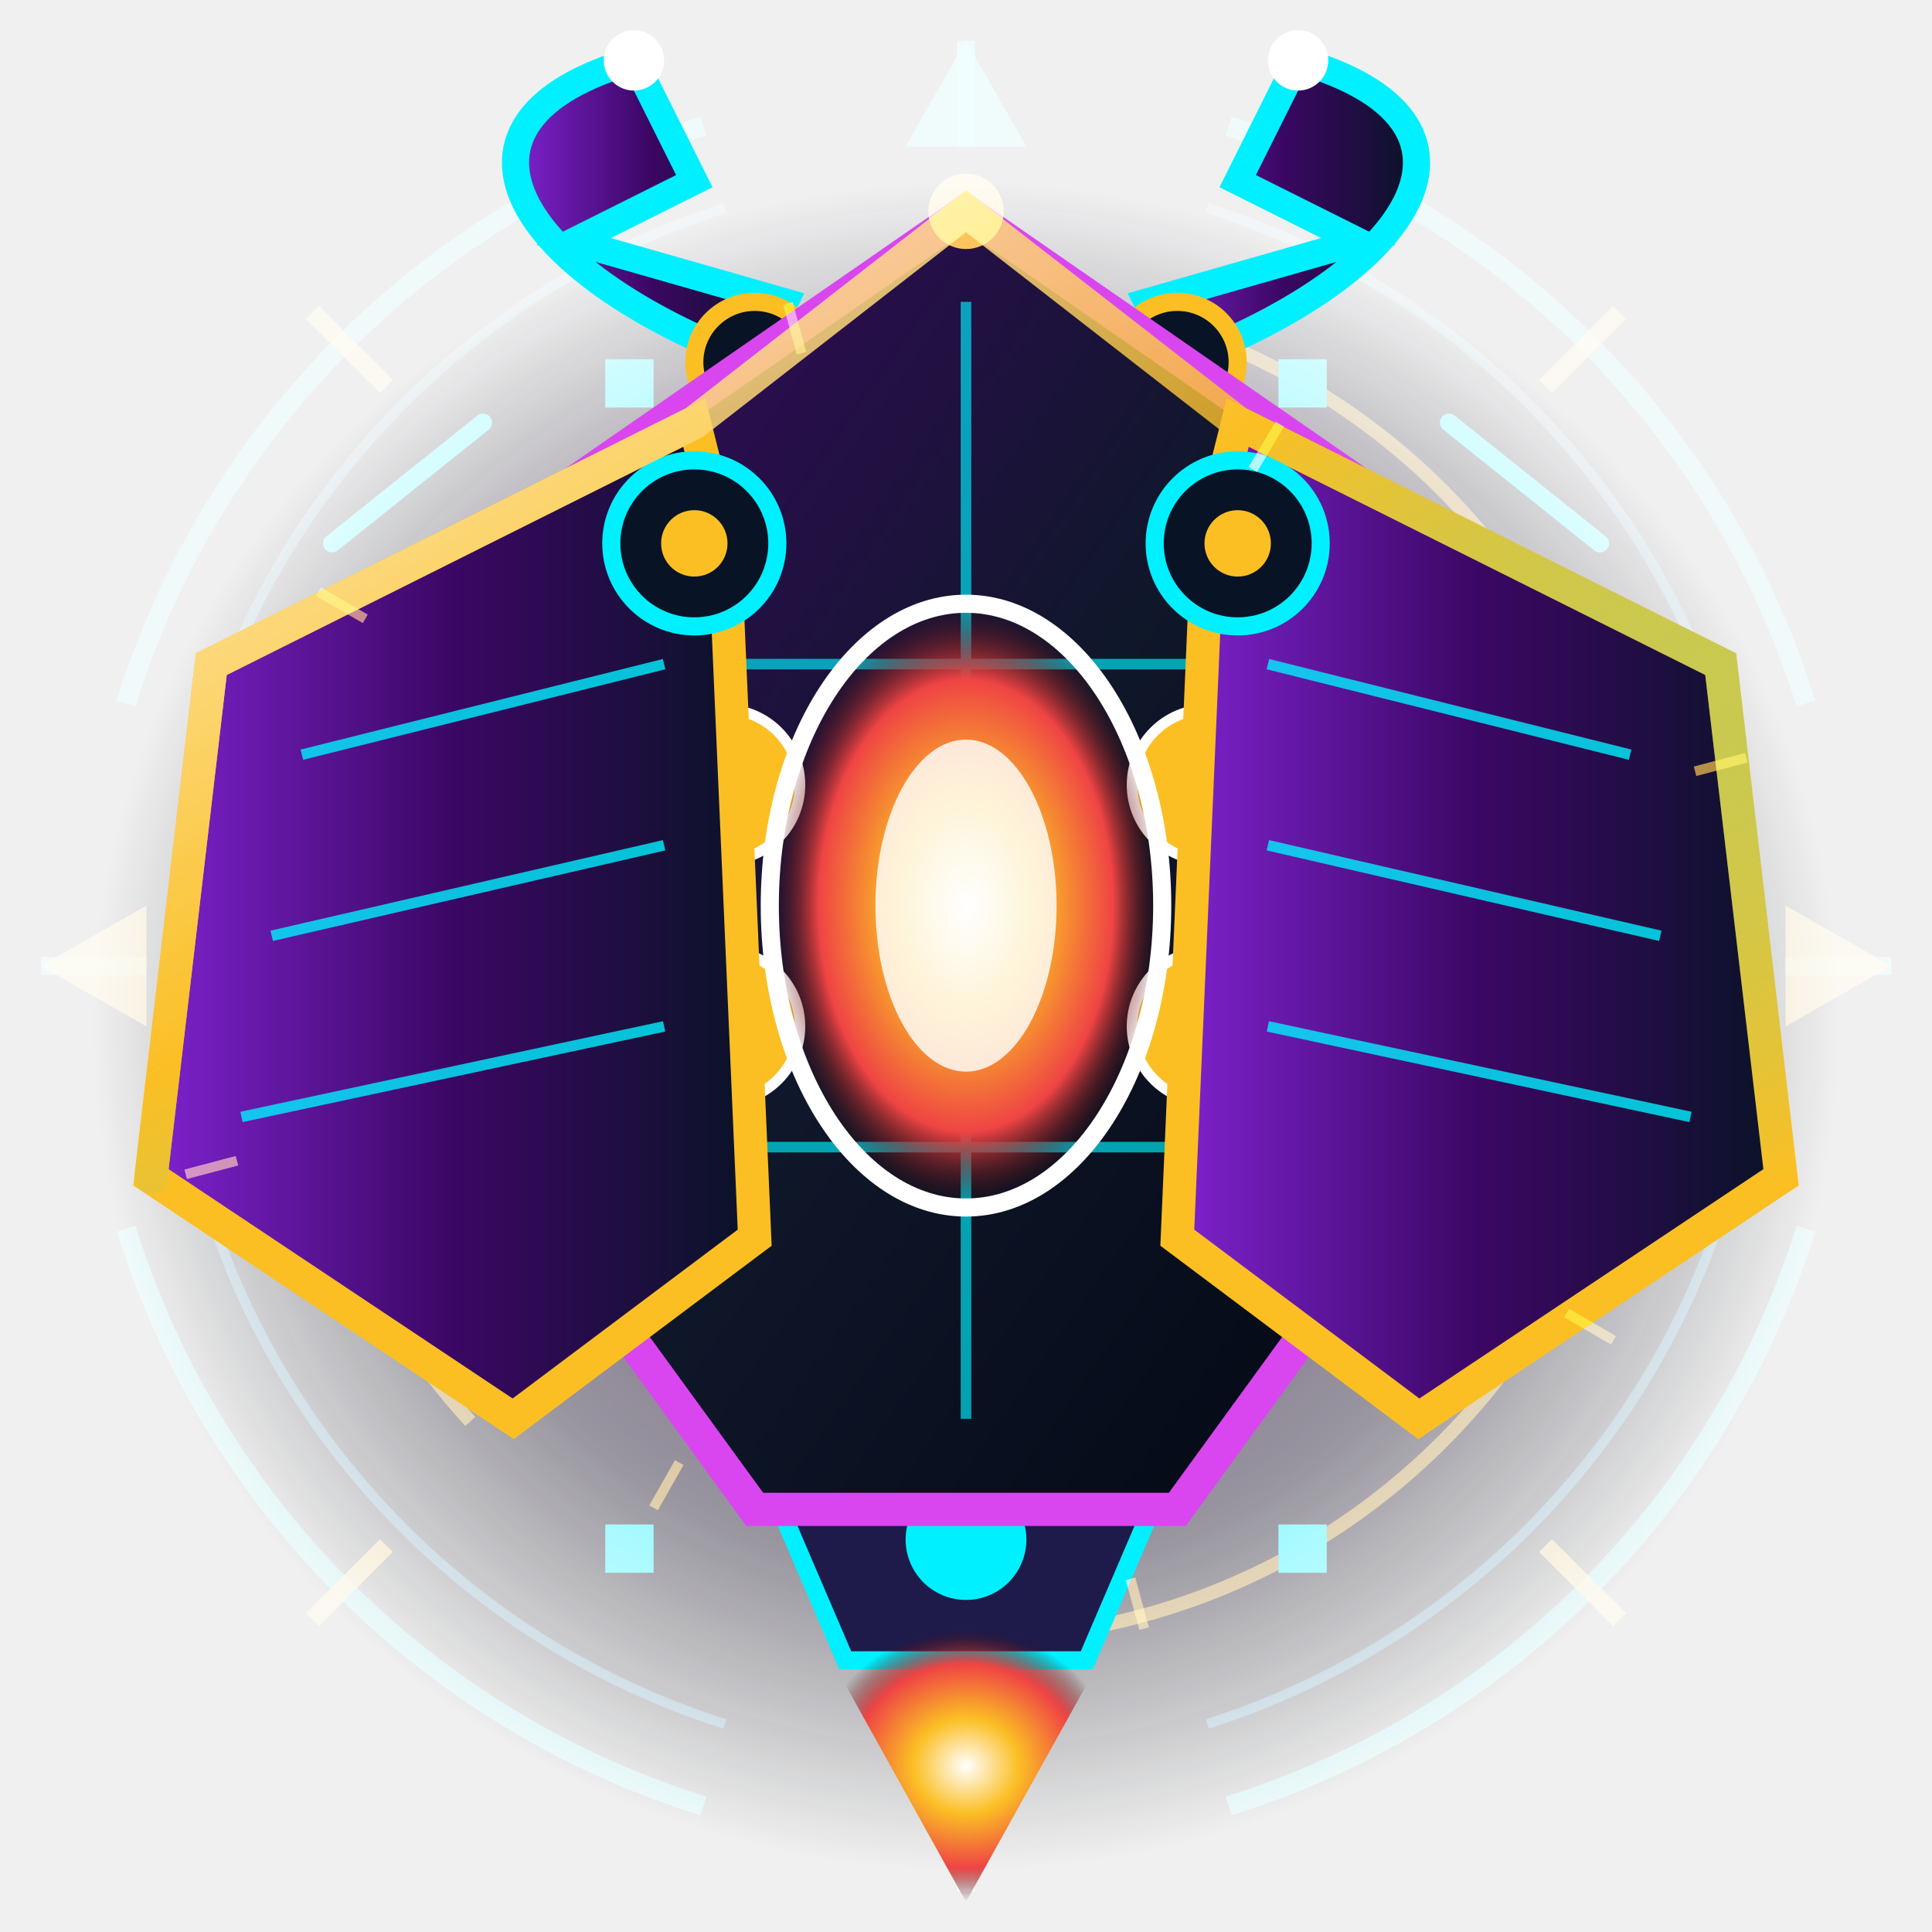
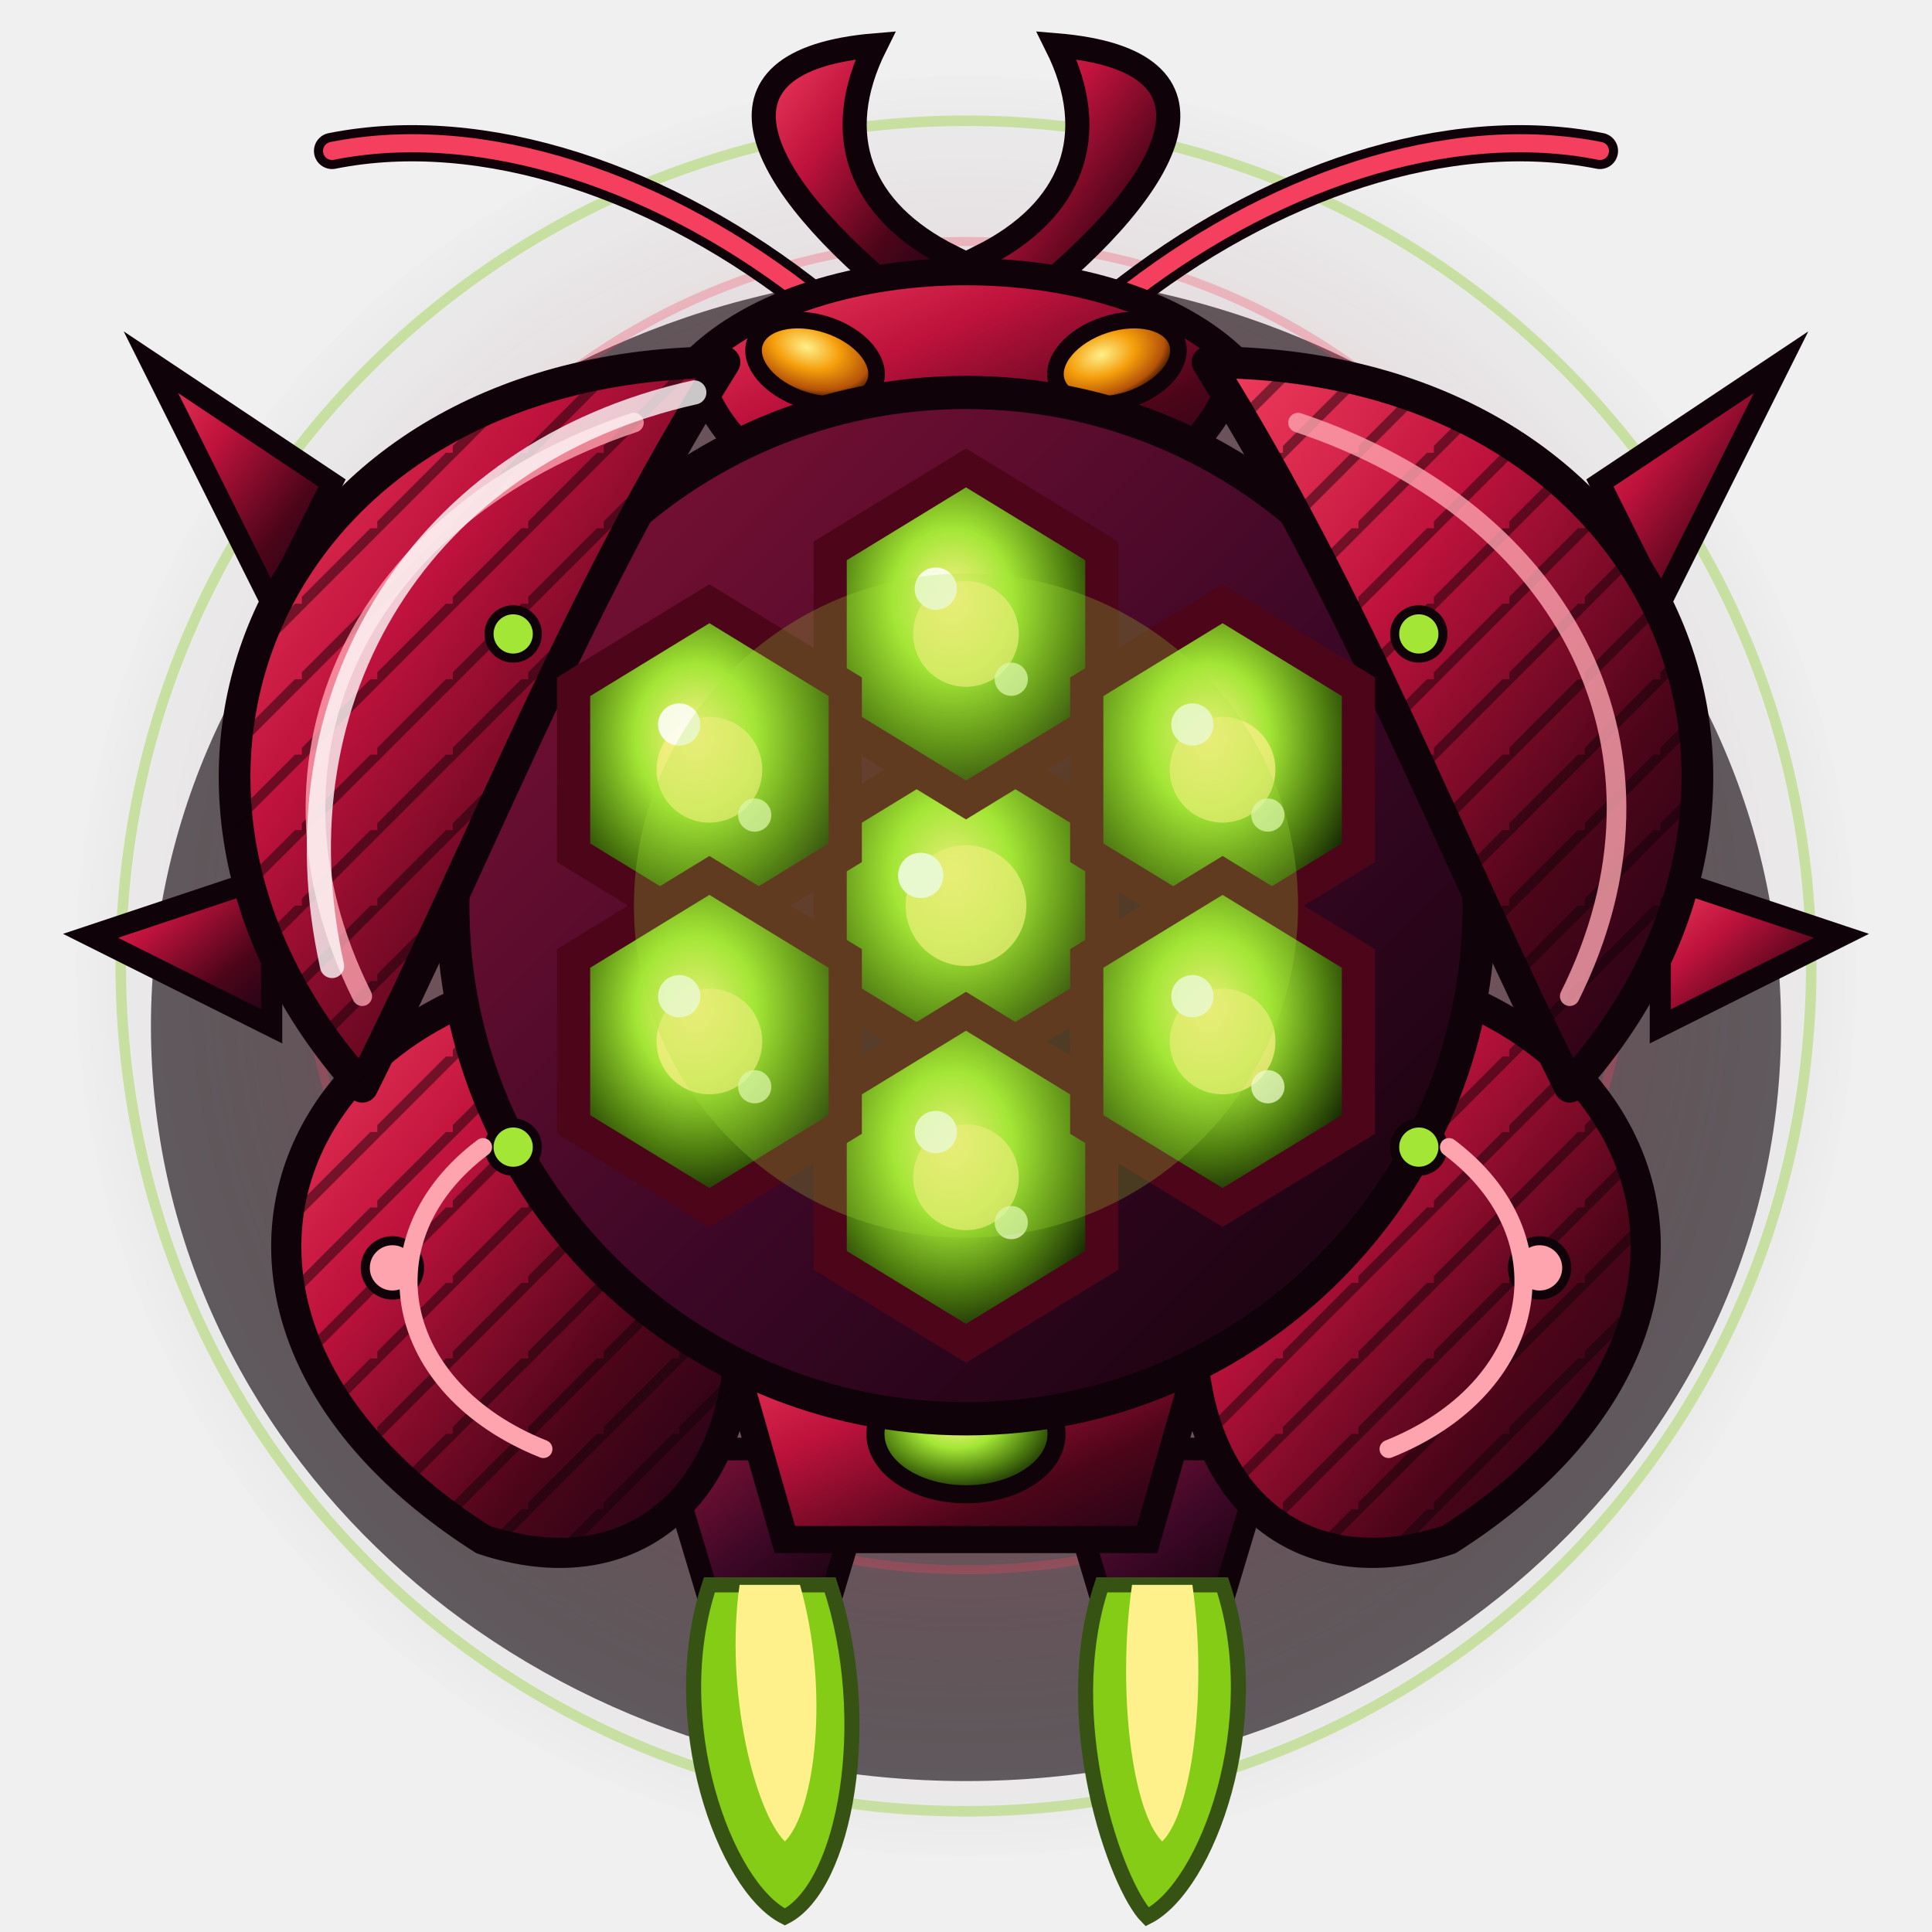
- <svg xmlns="http://www.w3.org/2000/svg" viewBox="0 0 128 128" fill="none" data-rig-id="enemy-carrier-rig" data-root-anchor="64,64" data-has-aura="true">
+ <svg xmlns="http://www.w3.org/2000/svg" viewBox="0 0 128 128" width="128" height="128">
  <defs>
-     <radialGradient id="ec-cast-shadow" cx="50%" cy="50%" r="50%">
-       <stop offset="0%" stop-color="#020617" stop-opacity="0.8" />
-       <stop offset="65%" stop-color="#030712" stop-opacity="0.4" />
-       <stop offset="100%" stop-color="#030712" stop-opacity="0" />
+     <linearGradient id="ecr-chitin" x1="0%" y1="0%" x2="100%" y2="100%">
+       <stop offset="0%" stop-color="#f43f5e" />
+       <stop offset="35%" stop-color="#be123c" />
+       <stop offset="70%" stop-color="#4c0519" />
+       <stop offset="100%" stop-color="#1a0315" />
+     </linearGradient>
+     <linearGradient id="ecr-chitin-dark" x1="0%" y1="0%" x2="100%" y2="100%">
+       <stop offset="0%" stop-color="#881337" />
+       <stop offset="55%" stop-color="#3b0726" />
+       <stop offset="100%" stop-color="#0f0208" />
+     </linearGradient>
+     <radialGradient id="ecr-honeycomb-cell" cx="45%" cy="40%" r="58%">
+       <stop offset="0%" stop-color="#fef08a" />
+       <stop offset="38%" stop-color="#a3e635" />
+       <stop offset="75%" stop-color="#4d7c0f" />
+       <stop offset="100%" stop-color="#1a2e05" />
    </radialGradient>
-     <radialGradient id="ec-aura-field" cx="50%" cy="50%" r="50%">
-       <stop offset="0%" stop-color="#fbbf24" stop-opacity="0.28" />
-       <stop offset="55%" stop-color="#d946ef" stop-opacity="0.14" />
-       <stop offset="100%" stop-color="#030712" stop-opacity="0" />
+     <radialGradient id="ecr-amber-eye" cx="40%" cy="35%" r="60%">
+       <stop offset="0%" stop-color="#fef08a" />
+       <stop offset="45%" stop-color="#f59e0b" />
+       <stop offset="85%" stop-color="#b45309" />
+       <stop offset="100%" stop-color="#451a03" />
    </radialGradient>
-     <linearGradient id="ec-keel-dark" x1="0%" y1="0%" x2="100%" y2="100%">
-       <stop offset="0%" stop-color="#3b0764" />
-       <stop offset="50%" stop-color="#0f172a" />
-       <stop offset="100%" stop-color="#030712" />
-     </linearGradient>
-     <linearGradient id="ec-carapace-shell" x1="0%" y1="0%" x2="100%" y2="0%">
-       <stop offset="0%" stop-color="#7e22ce" />
-       <stop offset="50%" stop-color="#3b0764" />
-       <stop offset="100%" stop-color="#091326" />
-     </linearGradient>
-     <radialGradient id="ec-bio-sac" cx="50%" cy="50%" r="50%">
-       <stop offset="0%" stop-color="#ffffff" />
-       <stop offset="35%" stop-color="#fbbf24" />
-       <stop offset="75%" stop-color="#ef4444" />
-       <stop offset="100%" stop-color="#450a0a" stop-opacity="0" />
+     <radialGradient id="ecr-aura" cx="50%" cy="50%" r="50%">
+       <stop offset="0%" stop-color="#a3e635" stop-opacity="0.32" />
+       <stop offset="60%" stop-color="#be123c" stop-opacity="0.14" />
+       <stop offset="100%" stop-color="#0f0208" stop-opacity="0" />
    </radialGradient>
-     <linearGradient id="ec-rim-light" x1="0%" y1="0%" x2="100%" y2="100%">
-       <stop offset="0%" stop-color="#ffffff" stop-opacity="0.95" />
-       <stop offset="45%" stop-color="#fbbf24" stop-opacity="0.8" />
-       <stop offset="100%" stop-color="#00f0ff" stop-opacity="0" />
-     </linearGradient>
+     <pattern id="ecr-manga-hatch" width="5" height="5" patternUnits="userSpaceOnUse">
+       <path d="M 0 5 L 5 0 M -1 1 L 1 -1" stroke="#0f0208" stroke-width="0.65" opacity="0.48" />
+     </pattern>
  </defs>
-   <g id="part-shadow-cast" data-pivot="64,68" data-parent="root" data-z-index="1" data-blend="multiply" style="mix-blend-mode: multiply">
-     <ellipse cx="64" cy="68" rx="58" ry="56" fill="url(#ec-cast-shadow)" />
+   <g id="part-shadow-cast" data-pivot="64 68" data-parent="root" data-z-index="1" data-blend="multiply">
+     <ellipse cx="64" cy="68" rx="54" ry="50" fill="#090106" opacity="0.62" />
  </g>
-   <g id="part-aura-ring-outer" data-pivot="64,64" data-parent="root" data-z-index="4" data-blend="screen" data-motion="spin-cw" style="mix-blend-mode: screen">
-     <circle cx="64" cy="64" r="62" fill="url(#ec-aura-field)" />
-     <path fill="none" stroke="#00f0ff" stroke-width="1.3" stroke-opacity="0.72" d="M119.45,82.02 A58.3,58.3 0 0,1 82.02,119.45 M45.98,119.45 A58.3,58.3 0 0,1 8.55,82.02 M8.55,45.98 A58.3,58.3 0 0,1 45.98,8.55 M82.02,8.55 A58.3,58.3 0 0,1 119.45,45.98" stroke-linecap="square" />
-     <path fill="none" stroke="#38bdf8" stroke-width="0.65" stroke-opacity="0.52" d="M114.12,80.29 A52.7,52.7 0 0,1 80.29,114.12 M47.71,114.12 A52.7,52.7 0 0,1 13.88,80.29 M13.88,47.71 A52.7,52.7 0 0,1 47.71,13.88 M80.29,13.88 A52.7,52.7 0 0,1 114.12,47.71" stroke-linecap="square" />
-     <line x1="118.3" y1="64" x2="125.3" y2="64" stroke="#00f0ff" stroke-width="1.2" stroke-opacity="0.82" />
-     <line x1="102.4" y1="102.4" x2="107.3" y2="107.3" stroke="#fbbf24" stroke-width="1.2" stroke-opacity="0.82" />
-     <line x1="64" y1="118.3" x2="64" y2="125.3" stroke="#00f0ff" stroke-width="1.2" stroke-opacity="0.82" />
-     <line x1="25.6" y1="102.4" x2="20.7" y2="107.3" stroke="#fbbf24" stroke-width="1.2" stroke-opacity="0.82" />
-     <line x1="9.7" y1="64" x2="2.7" y2="64" stroke="#00f0ff" stroke-width="1.2" stroke-opacity="0.82" />
-     <line x1="25.6" y1="25.6" x2="20.7" y2="20.7" stroke="#fbbf24" stroke-width="1.2" stroke-opacity="0.82" />
-     <line x1="64" y1="9.7" x2="64" y2="2.7" stroke="#00f0ff" stroke-width="1.2" stroke-opacity="0.82" />
-     <line x1="102.4" y1="25.6" x2="107.3" y2="20.7" stroke="#fbbf24" stroke-width="1.2" stroke-opacity="0.82" />
-     <polygon points="64,2.7 68,9.7 60,9.7" fill="#00f0ff" fill-opacity="0.82" />
-     <polygon points="64,125.3 68,118.3 60,118.3" fill="#00f0ff" fill-opacity="0.82" />
-     <polygon points="2.7,64 9.7,68 9.7,60" fill="#fbbf24" fill-opacity="0.82" />
-     <polygon points="125.3,64 118.3,68 118.3,60" fill="#fbbf24" fill-opacity="0.82" />
+   <g id="part-aura-ring-outer" data-pivot="64 64" data-parent="root" data-z-index="4" data-blend="screen">
+     <circle cx="64" cy="64" r="59" fill="url(#ecr-aura)" />
+     <circle cx="64" cy="64" r="56" fill="none" stroke="#84cc16" stroke-width="0.7" opacity="0.35" />
  </g>
-   <g id="part-aura-ring-inner" data-pivot="64,64" data-parent="root" data-z-index="5" data-blend="screen" data-motion="spin-ccw" style="mix-blend-mode: screen">
-     <path fill="none" stroke="#fbbf24" stroke-width="0.9" stroke-opacity="0.68" d="M106.42,77.78 A44.6,44.6 0 0,1 67.11,108.49 M30.86,93.84 A44.6,44.6 0 0,1 23.91,44.45 M54.73,20.37 A44.6,44.6 0 0,1 100.98,39.06" stroke-linecap="square" />
-     <rect x="107" y="62.4" width="3.2" height="3.2" fill="#00f0ff" />
-     <rect x="84.7" y="101" width="3.2" height="3.2" fill="#00f0ff" />
-     <rect x="40.1" y="101" width="3.2" height="3.2" fill="#00f0ff" />
-     <rect x="17.8" y="62.4" width="3.2" height="3.2" fill="#00f0ff" />
-     <rect x="40.1" y="23.8" width="3.2" height="3.2" fill="#00f0ff" />
-     <rect x="84.7" y="23.8" width="3.2" height="3.2" fill="#00f0ff" />
+   <g id="part-aura-ring-inner" data-pivot="64 64" data-parent="root" data-z-index="5" data-blend="screen">
+     <circle cx="64" cy="60" r="44" fill="none" stroke="#f43f5e" stroke-width="0.6" opacity="0.28" />
  </g>
-   <g id="part-bio-plasma-vent" data-pivot="64,102" data-parent="part-mother-keel" data-z-index="12" data-blend="normal" data-motion="pulse-vent">
-     <path d="M50 96 L78 96 L72 110 L56 110 Z" fill="#1e1b4b" stroke="#00f0ff" stroke-width="1.2" />
-     <polygon points="54,108 64,126 74,108" fill="url(#ec-bio-sac)" />
-     <circle cx="64" cy="102" r="4" fill="#00f0ff" />
+   <g id="part-bio-plasma-vent" data-pivot="64 102" data-parent="part-mother-keel" data-z-index="12" data-blend="normal">
+     <path d="M 44 96 L 58 96 L 55 106 L 47 106 Z" fill="url(#ecr-chitin-dark)" stroke="#0f0208" stroke-width="1.5" />
+     <path d="M 70 96 L 84 96 L 81 106 L 73 106 Z" fill="url(#ecr-chitin-dark)" stroke="#0f0208" stroke-width="1.5" />
+     <path d="M 47 105 C 44 114, 48 125, 52 127 C 56 125, 58 114, 55 105 Z" fill="#84cc16" stroke="#365314" stroke-width="1" />
+     <path d="M 49 105 C 48 112, 50 120, 52 122 C 54 120, 55 112, 53 105 Z" fill="#fef08a" />
+     <path d="M 73 105 C 70 114, 74 125, 76 127 C 80 125, 84 114, 81 105 Z" fill="#84cc16" stroke="#365314" stroke-width="1" />
+     <path d="M 75 105 C 74 112, 75 120, 77 122 C 79 120, 80 112, 79 105 Z" fill="#fef08a" />
  </g>
-   <g id="part-aux-stabilizer-1" data-pivot="83.8,83.8" data-parent="root" data-z-index="17" data-blend="normal">
-     <circle cx="83.8" cy="83.8" r="3.5" fill="#091326" stroke="#00f0ff" stroke-width="1.2" />
-     <path d="M79.8 83.8 L83.8 77.8 L87.8 83.8 L83.8 89.8 Z" fill="#0f172a" stroke="#38bdf8" stroke-width="0.85" />
+   <g id="part-aux-stabilizer-1" data-pivot="83.8 83.8" data-parent="root" data-z-index="17" data-blend="normal">
+     <path d="M 88 64 C 110 66, 118 88, 96 102 C 84 106, 76 96, 80 80 Z" fill="url(#ecr-chitin)" stroke="#0f0208" stroke-width="2" stroke-linejoin="round" />
+     <path d="M 88 64 C 110 66, 118 88, 96 102 C 84 106, 76 96, 80 80 Z" fill="url(#ecr-manga-hatch)" />
  </g>
-   <g id="part-aux-stabilizer-2" data-pivot="64,92" data-parent="root" data-z-index="18" data-blend="normal">
-     <circle cx="64" cy="92" r="3.5" fill="#091326" stroke="#00f0ff" stroke-width="1.2" />
-     <path d="M60 92 L64 86 L68 92 L64 98 Z" fill="#0f172a" stroke="#38bdf8" stroke-width="0.85" />
+   <g id="part-aux-stabilizer-2" data-pivot="64 92" data-parent="root" data-z-index="18" data-blend="normal">
+     <path d="M 48 88 L 80 88 L 76 102 L 52 102 Z" fill="url(#ecr-chitin)" stroke="#0f0208" stroke-width="1.8" />
+     <ellipse cx="64" cy="95" rx="6" ry="4" fill="url(#ecr-honeycomb-cell)" stroke="#0f0208" stroke-width="1.2" />
  </g>
-   <g id="part-feeler-right" data-pivot="78,24" data-parent="part-mother-keel" data-z-index="18" data-blend="normal" data-motion="sway-right">
-     <path d="M78 24 C94 18 100 8 86 4 L82 12 L90 16 L76 20 Z" fill="url(#ec-carapace-shell)" stroke="#00f0ff" stroke-width="1.8" />
-     <circle cx="78" cy="24" r="4" fill="#091326" stroke="#fbbf24" stroke-width="1.2" />
+   <g id="part-feeler-right" data-pivot="78 24" data-parent="part-mother-keel" data-z-index="18" data-blend="normal">
+     <path d="M 74 20 C 84 12, 96 8, 106 10" fill="none" stroke="#0f0208" stroke-width="2.4" stroke-linecap="round" />
+     <path d="M 74 20 C 84 12, 96 8, 106 10" fill="none" stroke="#f43f5e" stroke-width="1.2" stroke-linecap="round" />
+     <path d="M 68 20 C 78 12, 82 4, 70 3 C 73 9, 71 14, 65 17 Z" fill="url(#ecr-chitin)" stroke="#0f0208" stroke-width="1.6" />
  </g>
-   <g id="part-feeler-left" data-pivot="50,24" data-parent="part-mother-keel" data-z-index="18" data-blend="normal" data-motion="sway-left">
-     <path d="M50 24 C34 18 28 8 42 4 L46 12 L38 16 L52 20 Z" fill="url(#ec-carapace-shell)" stroke="#00f0ff" stroke-width="1.8" />
-     <circle cx="50" cy="24" r="4" fill="#091326" stroke="#fbbf24" stroke-width="1.2" />
+   <g id="part-feeler-left" data-pivot="50 24" data-parent="part-mother-keel" data-z-index="18" data-blend="normal">
+     <path d="M 54 20 C 44 12, 32 8, 22 10" fill="none" stroke="#0f0208" stroke-width="2.4" stroke-linecap="round" />
+     <path d="M 54 20 C 44 12, 32 8, 22 10" fill="none" stroke="#f43f5e" stroke-width="1.2" stroke-linecap="round" />
+     <path d="M 60 20 C 50 12, 46 4, 58 3 C 55 9, 57 14, 63 17 Z" fill="url(#ecr-chitin)" stroke="#0f0208" stroke-width="1.6" />
  </g>
-   <g id="part-aux-stabilizer-3" data-pivot="44.2,83.8" data-parent="root" data-z-index="19" data-blend="normal">
-     <circle cx="44.2" cy="83.8" r="3.5" fill="#091326" stroke="#00f0ff" stroke-width="1.2" />
-     <path d="M40.2 83.8 L44.2 77.8 L48.2 83.8 L44.2 89.8 Z" fill="#0f172a" stroke="#38bdf8" stroke-width="0.85" />
+   <g id="part-aux-stabilizer-3" data-pivot="44.2 83.8" data-parent="root" data-z-index="19" data-blend="normal">
+     <path d="M 40 64 C 18 66, 10 88, 32 102 C 44 106, 52 96, 48 80 Z" fill="url(#ecr-chitin)" stroke="#0f0208" stroke-width="2" stroke-linejoin="round" />
+     <path d="M 40 64 C 18 66, 10 88, 32 102 C 44 106, 52 96, 48 80 Z" fill="url(#ecr-manga-hatch)" />
  </g>
-   <g id="part-aux-stabilizer-4" data-pivot="36,64" data-parent="root" data-z-index="20" data-blend="normal">
-     <circle cx="36" cy="64" r="3.5" fill="#091326" stroke="#00f0ff" stroke-width="1.2" />
-     <path d="M32 64 L36 58 L40 64 L36 70 Z" fill="#0f172a" stroke="#38bdf8" stroke-width="0.85" />
+   <g id="part-aux-stabilizer-4" data-pivot="36 64" data-parent="root" data-z-index="20" data-blend="normal">
+     <polygon points="18,58 6,62 18,68" fill="url(#ecr-chitin)" stroke="#0f0208" stroke-width="1.4" />
  </g>
-   <g id="part-aux-stabilizer-5" data-pivot="44.2,44.2" data-parent="root" data-z-index="21" data-blend="normal">
-     <circle cx="44.2" cy="44.2" r="3.5" fill="#091326" stroke="#00f0ff" stroke-width="1.2" />
-     <path d="M40.2 44.2 L44.2 38.2 L48.2 44.2 L44.2 50.2 Z" fill="#0f172a" stroke="#38bdf8" stroke-width="0.85" />
+   <g id="part-aux-stabilizer-5" data-pivot="44.2 44.2" data-parent="root" data-z-index="21" data-blend="normal">
+     <polygon points="22,32 10,24 18,40" fill="url(#ecr-chitin)" stroke="#0f0208" stroke-width="1.4" />
  </g>
-   <g id="part-aux-stabilizer-6" data-pivot="64,36" data-parent="root" data-z-index="22" data-blend="normal">
-     <circle cx="64" cy="36" r="3.5" fill="#091326" stroke="#00f0ff" stroke-width="1.2" />
-     <path d="M60 36 L64 30 L68 36 L64 42 Z" fill="#0f172a" stroke="#38bdf8" stroke-width="0.85" />
+   <g id="part-aux-stabilizer-6" data-pivot="64 36" data-parent="root" data-z-index="22" data-blend="normal">
+     <path d="M 46 24 C 54 16, 74 16, 82 24 C 80 32, 72 34, 64 34 C 56 34, 48 32, 46 24 Z" fill="url(#ecr-chitin)" stroke="#0f0208" stroke-width="1.8" />
+     <ellipse cx="54" cy="24" rx="4.2" ry="2.6" transform="rotate(18 54 24)" fill="url(#ecr-amber-eye)" stroke="#0f0208" stroke-width="1.1" />
+     <ellipse cx="74" cy="24" rx="4.2" ry="2.6" transform="rotate(-18 74 24)" fill="url(#ecr-amber-eye)" stroke="#0f0208" stroke-width="1.1" />
  </g>
-   <g id="part-aux-stabilizer-7" data-pivot="83.8,44.2" data-parent="root" data-z-index="23" data-blend="normal">
-     <circle cx="83.8" cy="44.2" r="3.5" fill="#091326" stroke="#00f0ff" stroke-width="1.2" />
-     <path d="M79.8 44.2 L83.8 38.2 L87.8 44.2 L83.8 50.2 Z" fill="#0f172a" stroke="#38bdf8" stroke-width="0.85" />
+   <g id="part-aux-stabilizer-7" data-pivot="83.8 44.2" data-parent="root" data-z-index="23" data-blend="normal">
+     <polygon points="106,32 118,24 110,40" fill="url(#ecr-chitin)" stroke="#0f0208" stroke-width="1.4" />
  </g>
-   <g id="part-aux-stabilizer-8" data-pivot="92,64" data-parent="root" data-z-index="24" data-blend="normal">
-     <circle cx="92" cy="64" r="3.5" fill="#091326" stroke="#00f0ff" stroke-width="1.2" />
-     <path d="M88 64 L92 58 L96 64 L92 70 Z" fill="#0f172a" stroke="#38bdf8" stroke-width="0.85" />
+   <g id="part-aux-stabilizer-8" data-pivot="92 64" data-parent="root" data-z-index="24" data-blend="normal">
+     <polygon points="110,58 122,62 110,68" fill="url(#ecr-chitin)" stroke="#0f0208" stroke-width="1.4" />
  </g>
-   <g id="part-mother-keel" data-pivot="64,64" data-parent="root" data-z-index="24" data-blend="normal">
-     <polygon points="64,14 90,32 94,78 78,100 50,100 34,78 38,32" fill="url(#ec-keel-dark)" stroke="#d946ef" stroke-width="2.2" stroke-linejoin="miter" stroke-miterlimit="3" />
-     <circle cx="48" cy="52" r="5" fill="#fbbf24" stroke="#ffffff" stroke-width="0.7" />
-     <circle cx="48" cy="68" r="5" fill="#fbbf24" stroke="#ffffff" stroke-width="0.7" />
-     <circle cx="80" cy="52" r="5" fill="#fbbf24" stroke="#ffffff" stroke-width="0.7" />
-     <circle cx="80" cy="68" r="5" fill="#fbbf24" stroke="#ffffff" stroke-width="0.7" />
-     <path d="M64 20 L64 94 M42 44 L86 44 M42 76 L86 76" stroke="#00f0ff" stroke-width="0.7" stroke-opacity="0.65" />
+   <g id="part-mother-keel" data-pivot="64 64" data-parent="root" data-z-index="24" data-blend="normal">
+     <circle cx="64" cy="60" r="34" fill="url(#ecr-chitin-dark)" stroke="#0f0208" stroke-width="2.2" />
  </g>
-   <g id="part-brood-shell-R" data-pivot="82,36" data-parent="part-mother-keel" data-z-index="32" data-blend="normal" data-motion="open-hatch-right">
-     <path d="M82 28 L114 44 L118 78 L94 94 L78 82 L80 36 Z" fill="url(#ec-carapace-shell)" stroke="#fbbf24" stroke-width="2.2" stroke-linejoin="miter" stroke-miterlimit="3" />
-     <path d="M108 50 L84 44 M110 62 L84 56 M112 74 L84 68" stroke="#00f0ff" stroke-width="0.7" stroke-opacity="0.8" />
-     <circle cx="82" cy="36" r="5.5" fill="#091326" stroke="#00f0ff" stroke-width="1.2" />
-     <circle cx="82" cy="36" r="2.2" fill="#fbbf24" />
+   <g id="part-brood-shell-L" data-pivot="46 36" data-parent="part-mother-keel" data-z-index="32" data-blend="normal">
+     <path d="M 48 24 C 18 24, 6 52, 24 72 C 32 56, 38 40, 48 24 Z" fill="url(#ecr-chitin)" stroke="#0f0208" stroke-width="2.1" stroke-linejoin="round" />
+     <path d="M 48 24 C 18 24, 6 52, 24 72 C 32 56, 38 40, 48 24 Z" fill="url(#ecr-manga-hatch)" />
+     <path d="M 42 28 C 24 34, 16 50, 24 66" fill="none" stroke="#fda4af" stroke-width="1.3" stroke-linecap="round" opacity="0.8" />
  </g>
-   <g id="part-brood-shell-L" data-pivot="46,36" data-parent="part-mother-keel" data-z-index="32" data-blend="normal" data-motion="open-hatch-left">
-     <path d="M46 28 L14 44 L10 78 L34 94 L50 82 L48 36 Z" fill="url(#ec-carapace-shell)" stroke="#fbbf24" stroke-width="2.2" stroke-linejoin="miter" stroke-miterlimit="3" />
-     <path d="M20 50 L44 44 M18 62 L44 56 M16 74 L44 68" stroke="#00f0ff" stroke-width="0.7" stroke-opacity="0.8" />
-     <circle cx="46" cy="36" r="5.5" fill="#091326" stroke="#00f0ff" stroke-width="1.2" />
-     <circle cx="46" cy="36" r="2.2" fill="#fbbf24" />
+   <g id="part-brood-shell-R" data-pivot="82 36" data-parent="part-mother-keel" data-z-index="32" data-blend="normal">
+     <path d="M 80 24 C 110 24, 122 52, 104 72 C 96 56, 90 40, 80 24 Z" fill="url(#ecr-chitin)" stroke="#0f0208" stroke-width="2.1" stroke-linejoin="round" />
+     <path d="M 80 24 C 110 24, 122 52, 104 72 C 96 56, 90 40, 80 24 Z" fill="url(#ecr-manga-hatch)" />
+     <path d="M 86 28 C 104 34, 112 50, 104 66" fill="none" stroke="#fda4af" stroke-width="1.3" stroke-linecap="round" opacity="0.8" />
  </g>
-   <g id="part-bio-pulse-chamber" data-pivot="64,60" data-parent="part-mother-keel" data-z-index="40" data-blend="normal" data-motion="pulse-core">
-     <ellipse cx="64" cy="60" rx="13" ry="20" fill="url(#ec-bio-sac)" stroke="#ffffff" stroke-width="1.2" />
-     <ellipse cx="64" cy="60" rx="6" ry="11" fill="#ffffff" fill-opacity="0.82" />
+   <g id="part-bio-pulse-chamber" data-pivot="64 60" data-parent="part-mother-keel" data-z-index="40" data-blend="normal">
+     <polygon points="64,49 73,54.5 73,65.5 64,71 55,65.5 55,54.5" fill="url(#ecr-honeycomb-cell)" stroke="#4c0519" stroke-width="2.2" />
+     <circle cx="64" cy="60" r="4" fill="#fef08a" opacity="0.75" />
+     <circle cx="61" cy="58" r="1.5" fill="#ffffff" />
+     <polygon points="64,31 73,36.5 73,47.5 64,53 55,47.5 55,36.5" fill="url(#ecr-honeycomb-cell)" stroke="#4c0519" stroke-width="2.2" />
+     <circle cx="64" cy="42" r="3.5" fill="#fef08a" opacity="0.7" />
+     <polygon points="64,67 73,72.5 73,83.5 64,89 55,83.5 55,72.5" fill="url(#ecr-honeycomb-cell)" stroke="#4c0519" stroke-width="2.2" />
+     <circle cx="64" cy="78" r="3.5" fill="#fef08a" opacity="0.7" />
+     <polygon points="47,40 56,45.5 56,56.5 47,62 38,56.5 38,45.5" fill="url(#ecr-honeycomb-cell)" stroke="#4c0519" stroke-width="2.2" />
+     <circle cx="47" cy="51" r="3.5" fill="#fef08a" opacity="0.7" />
+     <polygon points="47,58 56,63.5 56,74.5 47,80 38,74.5 38,63.5" fill="url(#ecr-honeycomb-cell)" stroke="#4c0519" stroke-width="2.2" />
+     <circle cx="47" cy="69" r="3.5" fill="#fef08a" opacity="0.7" />
+     <polygon points="81,40 90,45.5 90,56.5 81,62 72,56.5 72,45.5" fill="url(#ecr-honeycomb-cell)" stroke="#4c0519" stroke-width="2.2" />
+     <circle cx="81" cy="51" r="3.5" fill="#fef08a" opacity="0.7" />
+     <polygon points="81,58 90,63.5 90,74.5 81,80 72,74.5 72,63.5" fill="url(#ecr-honeycomb-cell)" stroke="#4c0519" stroke-width="2.2" />
+     <circle cx="81" cy="69" r="3.5" fill="#fef08a" opacity="0.7" />
+     <circle cx="62" cy="39" r="1.4" fill="#ffffff" opacity="0.85" />
+     <circle cx="67" cy="45" r="1.1" fill="#ecfccb" opacity="0.75" />
+     <circle cx="62" cy="75" r="1.4" fill="#ffffff" opacity="0.85" />
+     <circle cx="67" cy="81" r="1.1" fill="#ecfccb" opacity="0.75" />
+     <circle cx="45" cy="48" r="1.4" fill="#ffffff" opacity="0.85" />
+     <circle cx="50" cy="54" r="1.1" fill="#ecfccb" opacity="0.75" />
+     <circle cx="45" cy="66" r="1.4" fill="#ffffff" opacity="0.85" />
+     <circle cx="50" cy="72" r="1.1" fill="#ecfccb" opacity="0.75" />
+     <circle cx="79" cy="48" r="1.4" fill="#ffffff" opacity="0.85" />
+     <circle cx="84" cy="54" r="1.1" fill="#ecfccb" opacity="0.75" />
+     <circle cx="79" cy="66" r="1.4" fill="#ffffff" opacity="0.85" />
+     <circle cx="84" cy="72" r="1.1" fill="#ecfccb" opacity="0.75" />
+     <circle cx="34" cy="42" r="1.6" fill="#a3e635" stroke="#0f0208" stroke-width="0.6" />
+     <circle cx="94" cy="42" r="1.6" fill="#a3e635" stroke="#0f0208" stroke-width="0.6" />
+     <circle cx="34" cy="76" r="1.6" fill="#a3e635" stroke="#0f0208" stroke-width="0.6" />
+     <circle cx="94" cy="76" r="1.6" fill="#a3e635" stroke="#0f0208" stroke-width="0.6" />
+     <circle cx="26" cy="84" r="1.8" fill="#fda4af" stroke="#0f0208" stroke-width="0.6" />
+     <circle cx="102" cy="84" r="1.8" fill="#fda4af" stroke="#0f0208" stroke-width="0.6" />
+     <path d="M 32 76 C 24 82, 26 92, 36 96" fill="none" stroke="#fda4af" stroke-width="1.2" stroke-linecap="round" />
+     <path d="M 96 76 C 104 82, 102 92, 92 96" fill="none" stroke="#fda4af" stroke-width="1.2" stroke-linecap="round" />
  </g>
-   <g id="part-light-rim-carrier" data-pivot="64,64" data-parent="part-mother-keel" data-z-index="45" data-blend="plus-lighter" style="mix-blend-mode: plus-lighter">
-     <path d="M10 78 L14 44 L46 28 L64 14 L82 28 L114 44 L118 78" stroke="url(#ec-rim-light)" stroke-width="2.2" stroke-linecap="round" />
+   <g id="part-light-rim-carrier" data-pivot="64 64" data-parent="part-mother-keel" data-z-index="45" data-blend="plus-lighter">
+     <path d="M 46 26 C 28 30, 18 46, 22 64" fill="none" stroke="#ffffff" stroke-width="1.6" stroke-linecap="round" opacity="0.78" />
  </g>
-   <g id="part-aura-corona-top" data-pivot="64,64" data-parent="root" data-z-index="65" data-blend="screen" data-motion="pulse-breathe" style="mix-blend-mode: screen">
-     <path d="M22 36 L32 28 M106 36 L96 28" stroke="#00f0ff" stroke-width="1.2" stroke-linecap="round" />
-     <circle cx="42" cy="4" r="2" fill="#ffffff" />
-     <circle cx="86" cy="4" r="2" fill="#ffffff" />
-     <circle cx="64" cy="14" r="2.5" fill="#fbbf24" />
-     <path d="M103.8 87 L106.9 88.8" stroke="#fbbf24" stroke-width="0.65" stroke-opacity="0.7" />
-     <path d="M74.9 104.6 L75.8 107.9" stroke="#fbbf24" stroke-width="0.65" stroke-opacity="0.7" />
-     <path d="M45 96.9 L43.3 99.9" stroke="#fbbf24" stroke-width="0.65" stroke-opacity="0.7" />
-     <path d="M15.7 76.9 L12.3 77.8" stroke="#fbbf24" stroke-width="0.65" stroke-opacity="0.7" />
-     <path d="M24.2 41 L21.1 39.2" stroke="#fbbf24" stroke-width="0.65" stroke-opacity="0.7" />
-     <path d="M53.1 23.4 L52.2 20.1" stroke="#fbbf24" stroke-width="0.65" stroke-opacity="0.7" />
-     <path d="M83 31.1 L84.8 28.1" stroke="#fbbf24" stroke-width="0.65" stroke-opacity="0.7" />
-     <path d="M112.3 51.1 L115.7 50.2" stroke="#fbbf24" stroke-width="0.65" stroke-opacity="0.7" />
+   <g id="part-aura-corona-top" data-pivot="64 64" data-parent="root" data-z-index="65" data-blend="screen">
+     <circle cx="64" cy="60" r="22" fill="#a3e635" opacity="0.24" />
  </g>
</svg>
